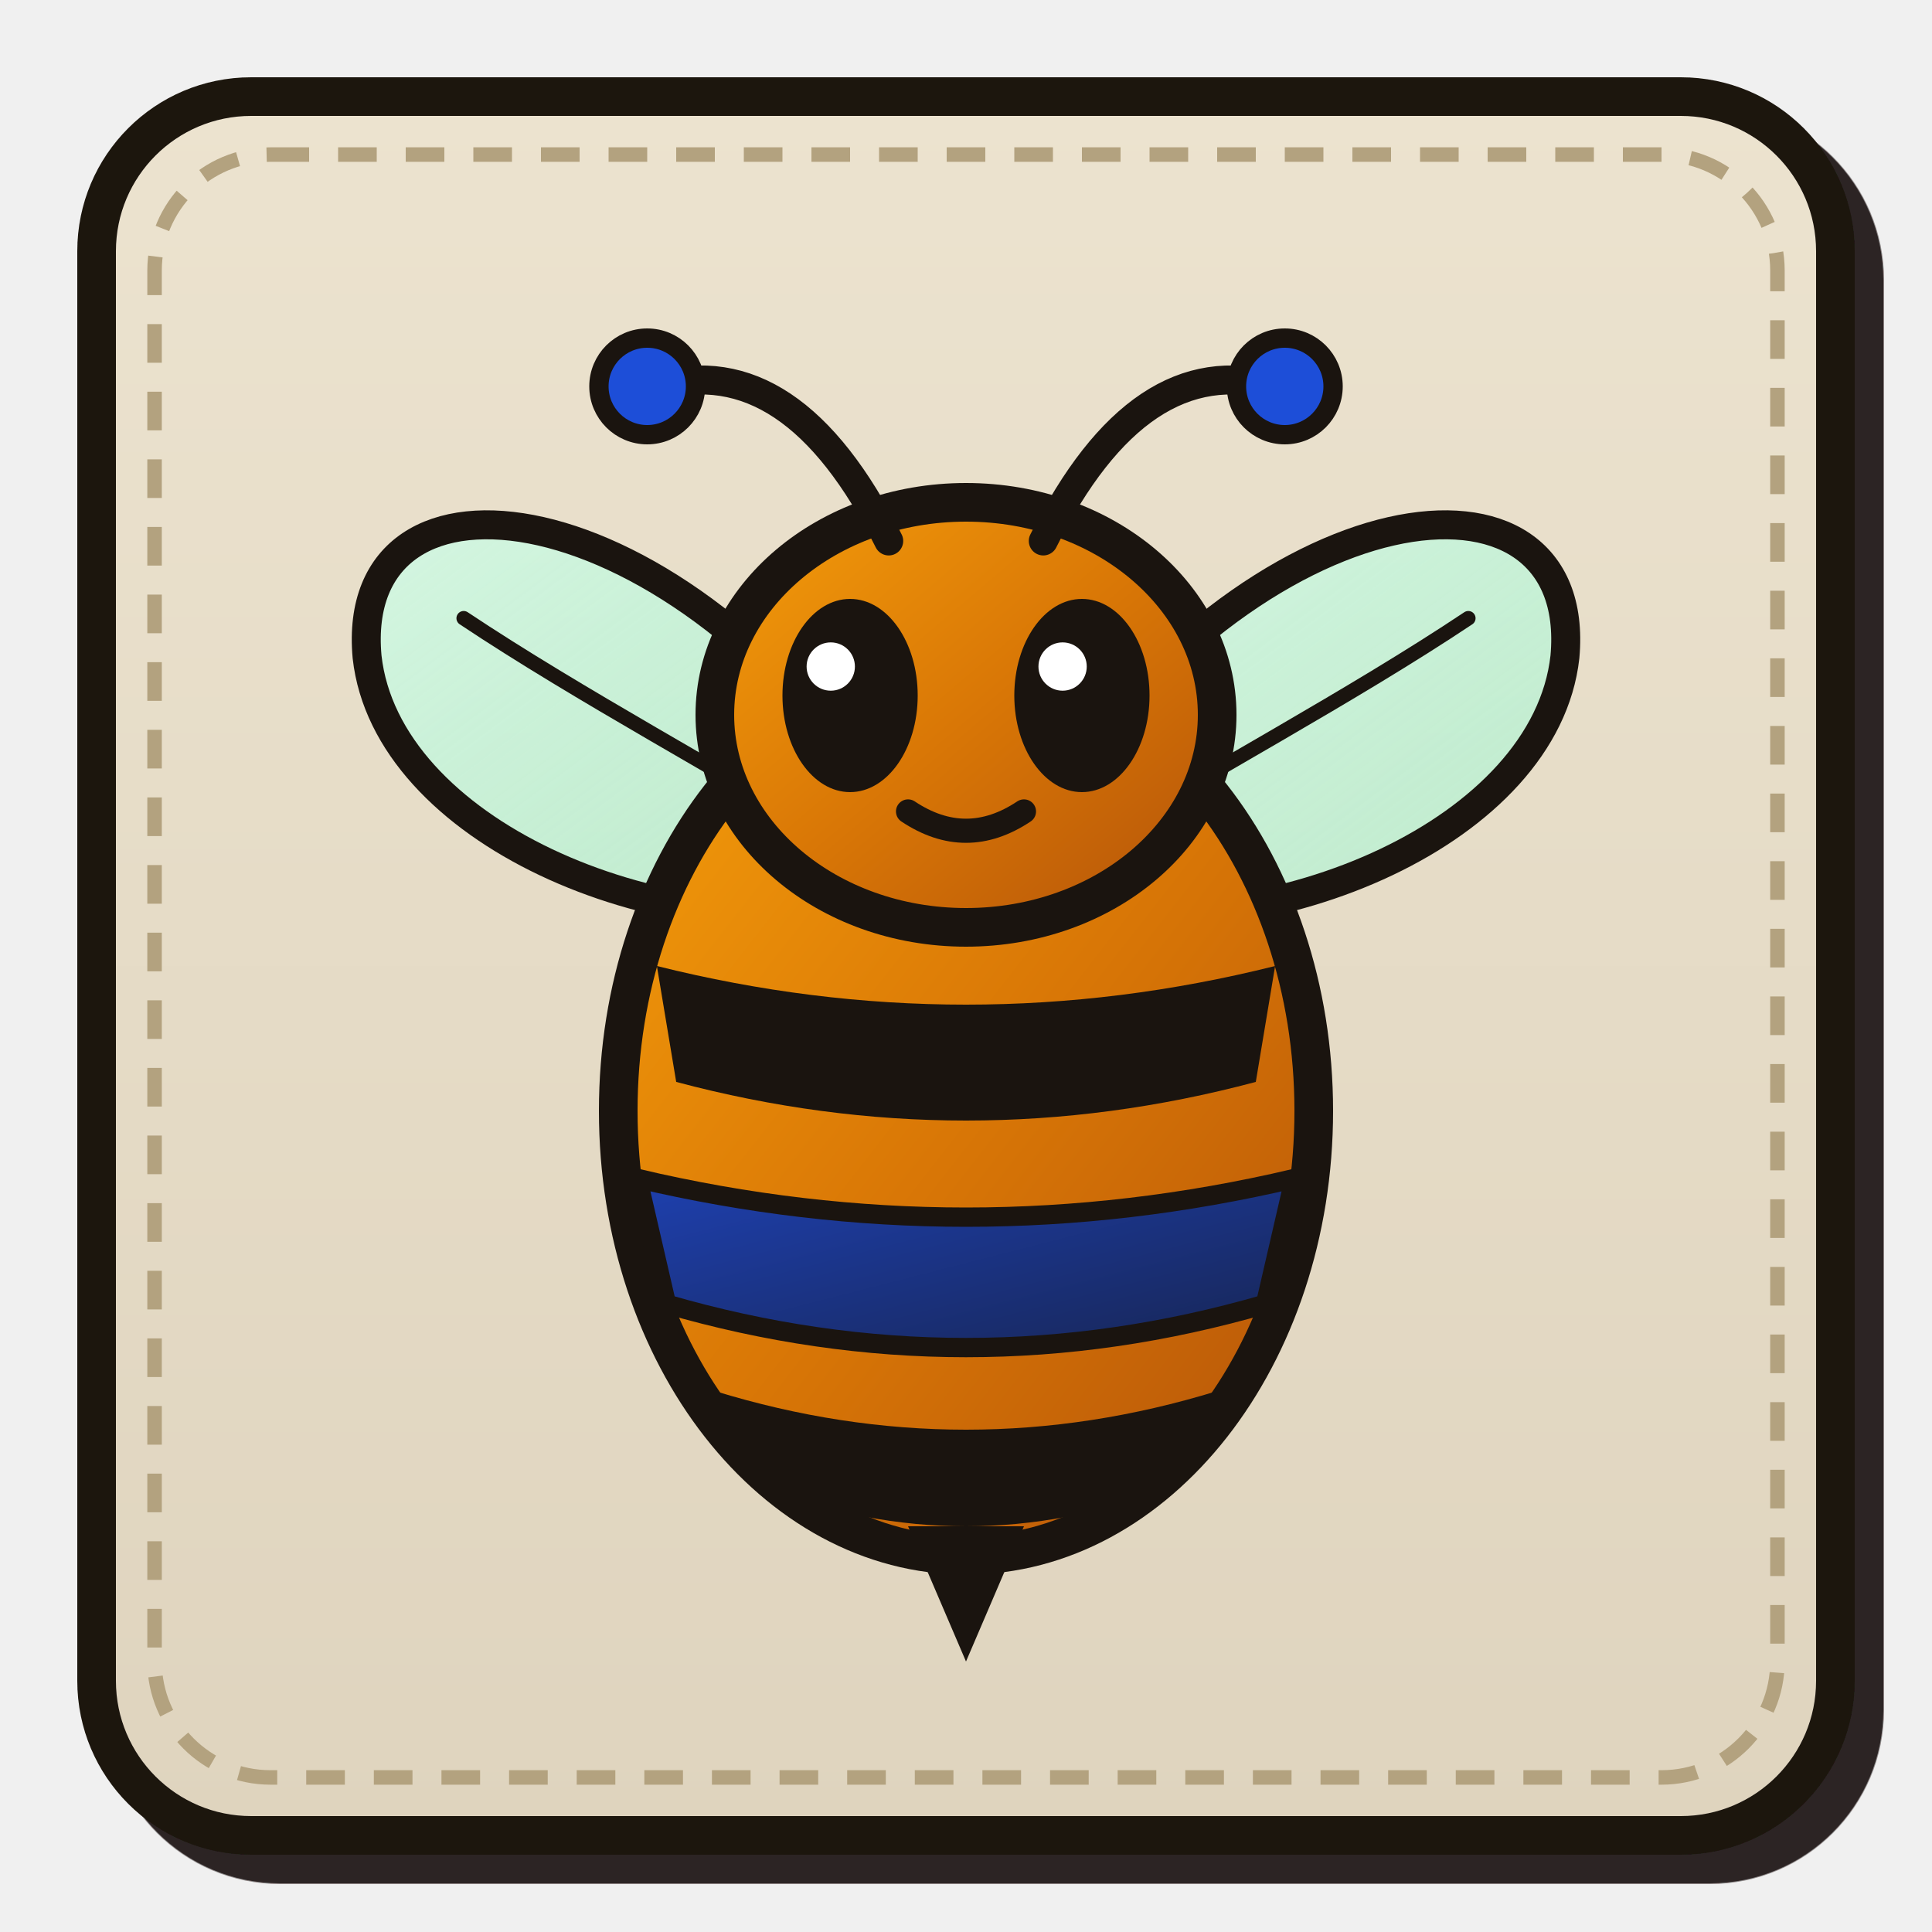
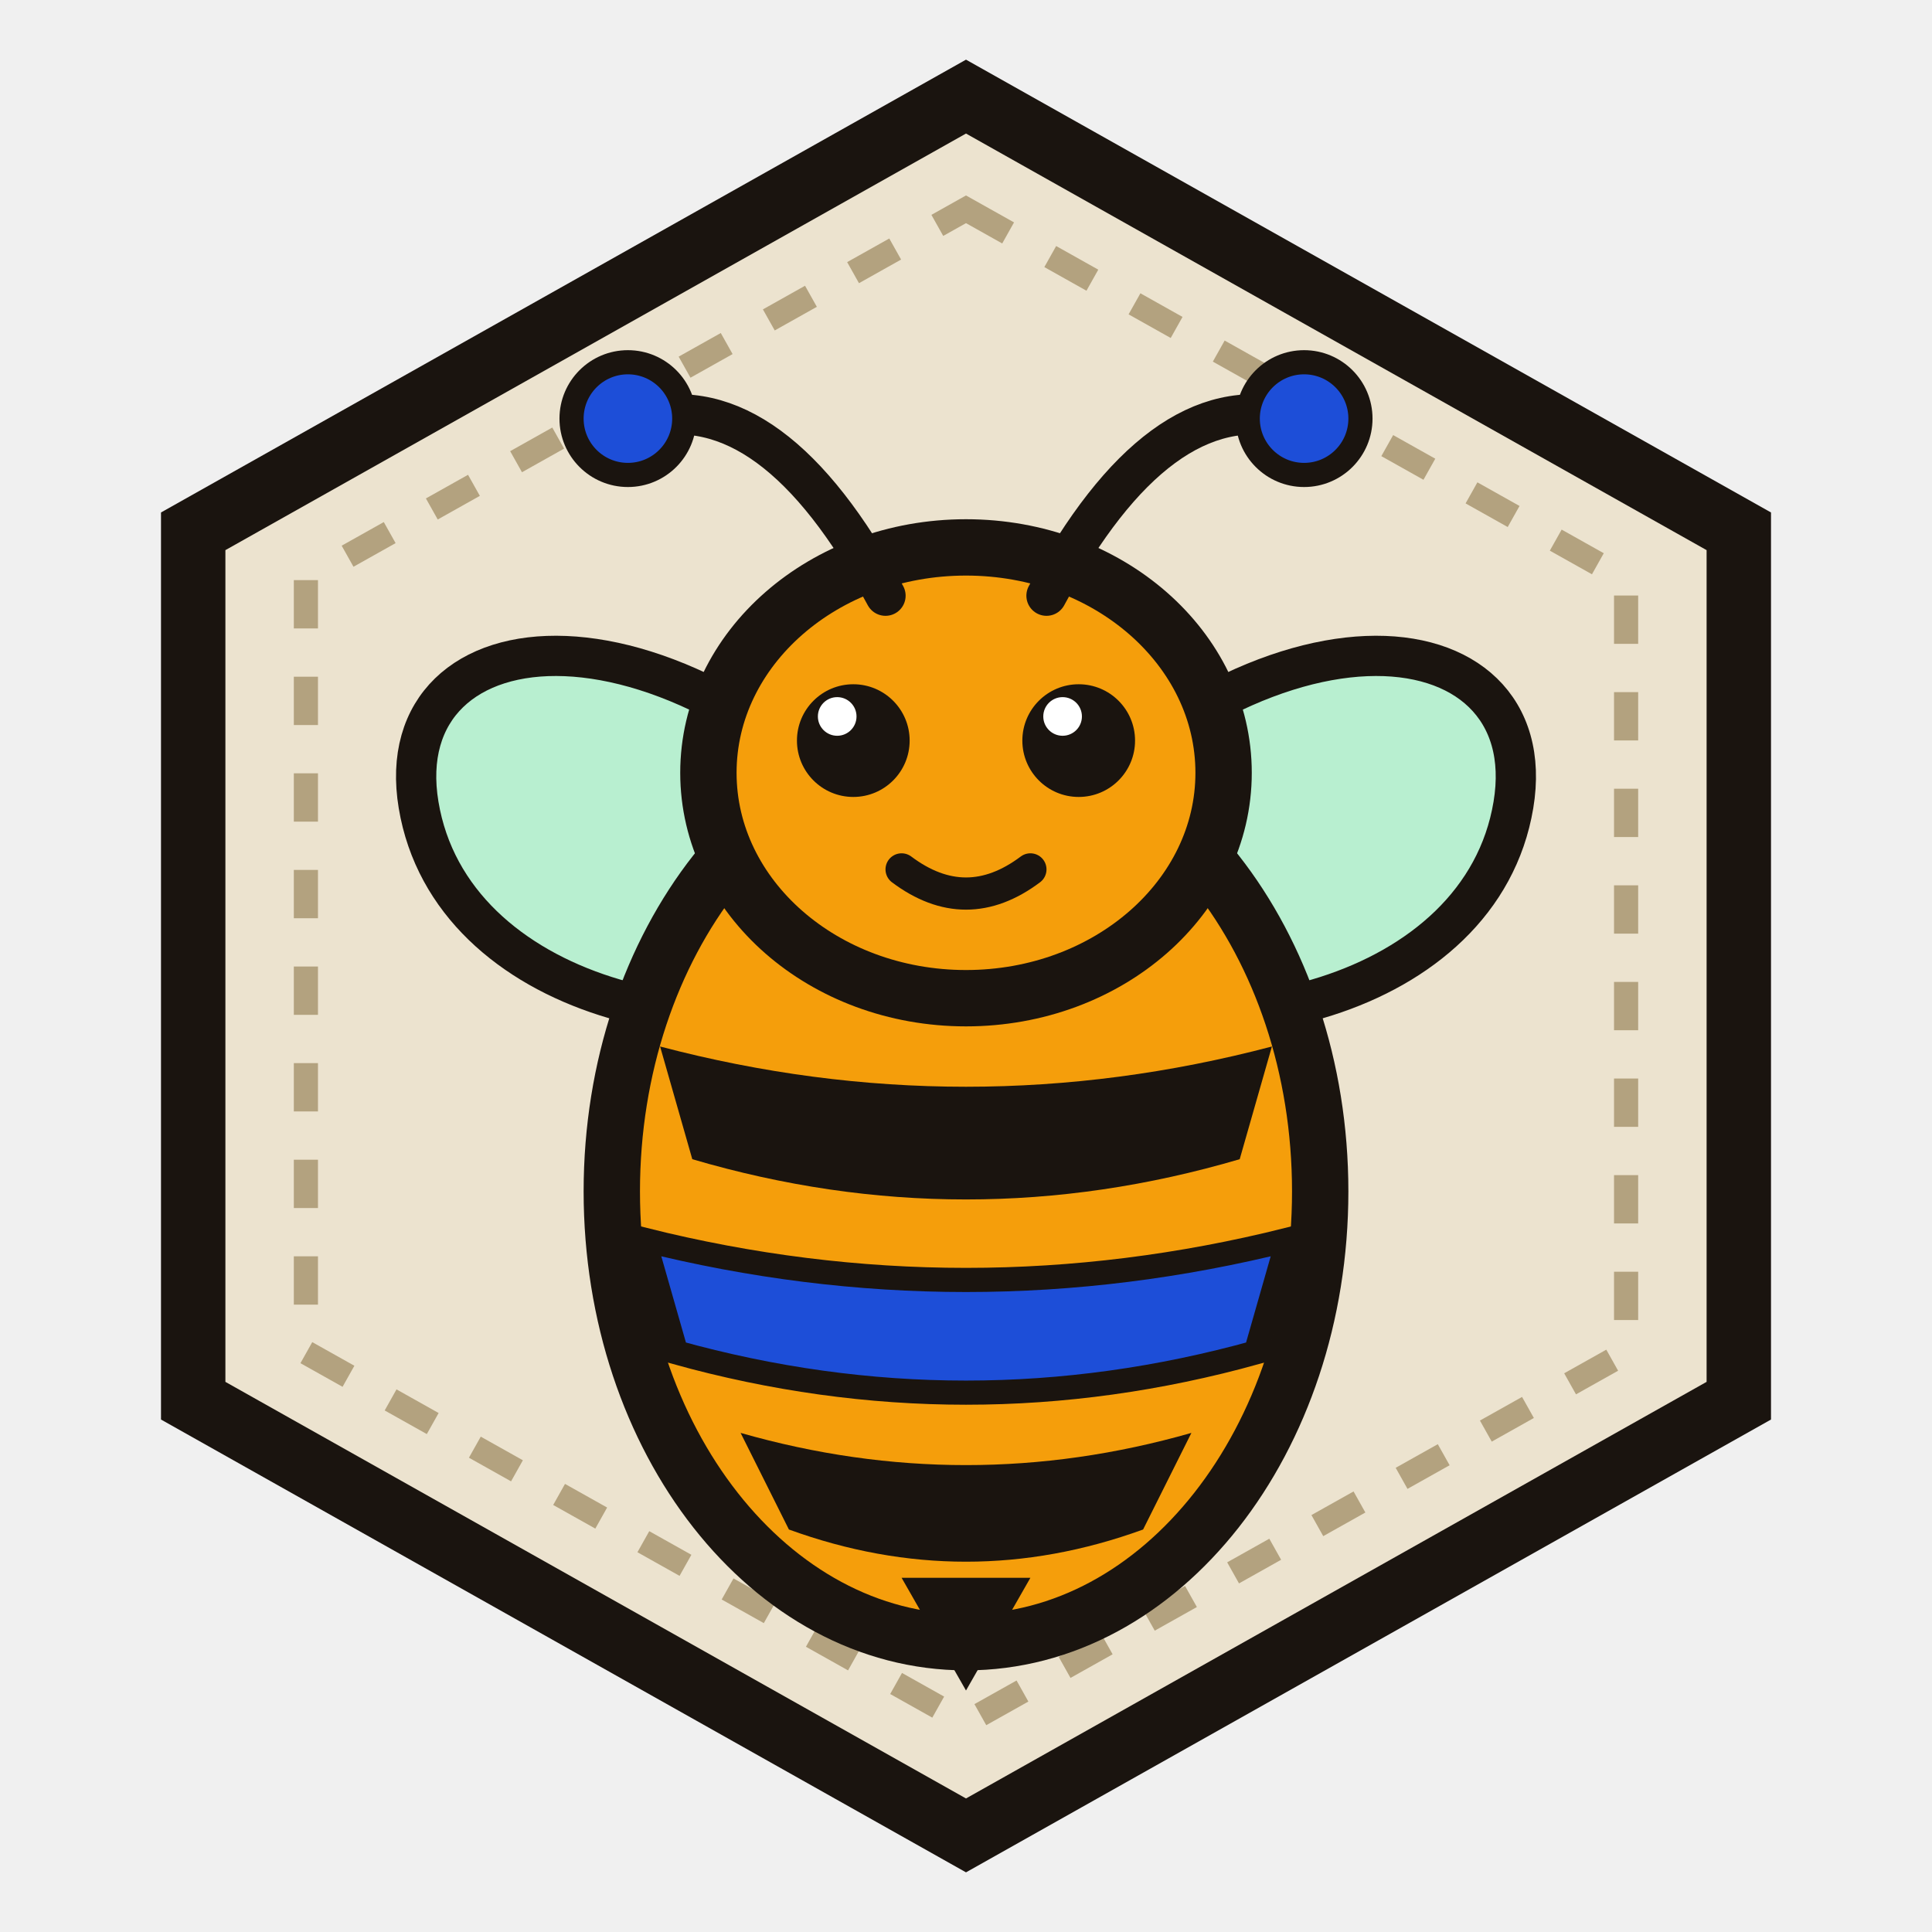
- <svg xmlns="http://www.w3.org/2000/svg" viewBox="0 0 200 200" width="200" height="200">
-   <defs>
-     <filter id="inkShadow" x="-10%" y="-10%" width="120%" height="120%">
-       <feDropShadow dx="3" dy="3" stdDeviation="0" flood-color="#120d09" flood-opacity="0.9" />
-     </filter>
-     <linearGradient id="parchmentBg" x1="0%" y1="0%" x2="0%" y2="100%">
-       <stop offset="0%" stop-color="#ece3cf" />
-       <stop offset="100%" stop-color="#dfd4be" />
-     </linearGradient>
-     <linearGradient id="beeGold" x1="0%" y1="0%" x2="100%" y2="100%">
-       <stop offset="0%" stop-color="#f59e0b" />
-       <stop offset="50%" stop-color="#d97706" />
-       <stop offset="100%" stop-color="#b45309" />
-     </linearGradient>
-     <linearGradient id="wingVintage" x1="0%" y1="0%" x2="100%" y2="100%">
-       <stop offset="0%" stop-color="#d1fae5" stop-opacity="0.85" />
-       <stop offset="100%" stop-color="#a7f3d0" stop-opacity="0.6" />
-     </linearGradient>
-     <linearGradient id="royalBlueStripe" x1="0%" y1="0%" x2="100%" y2="100%">
-       <stop offset="0%" stop-color="#1e40af" />
-       <stop offset="100%" stop-color="#172554" />
-     </linearGradient>
-   </defs>
-   <rect x="10" y="10" width="180" height="180" rx="16" fill="url(#parchmentBg)" stroke="#1a140f" stroke-width="4" filter="url(#inkShadow)" />
-   <rect x="16" y="16" width="168" height="168" rx="12" fill="none" stroke="#b3a27f" stroke-width="1.5" stroke-dasharray="4 3" />
-   <path d="M92 84 C70 50, 36 46, 38 68 C40 86, 68 98, 90 94 Z" fill="url(#wingVintage)" stroke="#1a140f" stroke-width="3" />
-   <path d="M48 64 C60 72, 75 80, 88 88" stroke="#1a140f" stroke-width="1.5" stroke-linecap="round" fill="none" />
-   <path d="M108 84 C130 50, 164 46, 162 68 C160 86, 132 98, 110 94 Z" fill="url(#wingVintage)" stroke="#1a140f" stroke-width="3" />
-   <path d="M152 64 C140 72, 125 80, 112 88" stroke="#1a140f" stroke-width="1.5" stroke-linecap="round" fill="none" />
-   <ellipse cx="100" cy="115" rx="36" ry="46" fill="url(#beeGold)" stroke="#1a140f" stroke-width="4" />
-   <path d="M68 100 Q100 108 132 100 L130 112 Q100 120 70 112 Z" fill="#1a140f" />
-   <path d="M66 122 Q100 130 134 122 L131 135 Q100 144 69 135 Z" fill="url(#royalBlueStripe)" stroke="#1a140f" stroke-width="2" />
-   <path d="M74 144 Q100 152 126 144 L121 154 Q100 162 79 154 Z" fill="#1a140f" />
-   <polygon points="100,172 94,158 106,158" fill="#1a140f" />
-   <ellipse cx="100" cy="74" rx="26" ry="22" fill="url(#beeGold)" stroke="#1a140f" stroke-width="4" />
-   <path d="M92 56 Q82 36 68 40" fill="none" stroke="#1a140f" stroke-width="3" stroke-linecap="round" />
-   <circle cx="67" cy="40" r="5" fill="#1d4ed8" stroke="#1a140f" stroke-width="2" />
-   <path d="M108 56 Q118 36 132 40" fill="none" stroke="#1a140f" stroke-width="3" stroke-linecap="round" />
-   <circle cx="133" cy="40" r="5" fill="#1d4ed8" stroke="#1a140f" stroke-width="2" />
-   <ellipse cx="88" cy="72" rx="7" ry="10" fill="#1a140f" />
-   <ellipse cx="112" cy="72" rx="7" ry="10" fill="#1a140f" />
-   <circle cx="86" cy="69" r="2.5" fill="#ffffff" />
-   <circle cx="110" cy="69" r="2.5" fill="#ffffff" />
-   <path d="M94 84 Q100 88 106 84" fill="none" stroke="#1a140f" stroke-width="2.5" stroke-linecap="round" />
+ <svg xmlns="http://www.w3.org/2000/svg" viewBox="0 0 120 120" width="120" height="120">
+   <polygon points="60,6 108,33 108,87 60,114 12,87 12,33" fill="#ece3cf" stroke="#1a140f" stroke-width="4" />
+   <polygon points="60,13 101,36 101,84 60,107 19,84 19,36" fill="none" stroke="#b3a27f" stroke-width="1.5" stroke-dasharray="3,3" />
+   <path d="M57 54 C42 36, 24 38, 26 50 C28 62, 45 66, 56 61 Z" fill="#a7f3d0" fill-opacity="0.75" stroke="#1a140f" stroke-width="2.5" />
+   <path d="M63 54 C78 36, 96 38, 94 50 C92 62, 75 66, 64 61 Z" fill="#a7f3d0" fill-opacity="0.75" stroke="#1a140f" stroke-width="2.5" />
+   <ellipse cx="60" cy="74" rx="22" ry="28" fill="#f59e0b" stroke="#1a140f" stroke-width="3.5" />
+   <path d="M41 65 Q60 70 79 65 L77 72 Q60 77 43 72 Z" fill="#1a140f" />
+   <path d="M40 77 Q60 82 80 77 L78 84 Q60 89 42 84 Z" fill="#1d4ed8" stroke="#1a140f" stroke-width="1.5" />
+   <path d="M46 89 Q60 93 74 89 L71 95 Q60 99 49 95 Z" fill="#1a140f" />
+   <polygon points="60,105 56,98 64,98" fill="#1a140f" />
+   <ellipse cx="60" cy="48" rx="16" ry="14" fill="#f59e0b" stroke="#1a140f" stroke-width="3.5" />
+   <path d="M55 37 Q48 24 40 26" fill="none" stroke="#1a140f" stroke-width="2.5" stroke-linecap="round" />
+   <circle cx="39" cy="26" r="3.5" fill="#1d4ed8" stroke="#1a140f" stroke-width="1.5" />
+   <path d="M65 37 Q72 24 80 26" fill="none" stroke="#1a140f" stroke-width="2.5" stroke-linecap="round" />
+   <circle cx="81" cy="26" r="3.5" fill="#1d4ed8" stroke="#1a140f" stroke-width="1.5" />
+   <circle cx="53" cy="46" r="3.5" fill="#1a140f" />
+   <circle cx="67" cy="46" r="3.5" fill="#1a140f" />
+   <circle cx="52" cy="44.5" r="1.2" fill="#ffffff" />
+   <circle cx="66" cy="44.5" r="1.2" fill="#ffffff" />
+   <path d="M56 54 Q60 57 64 54" fill="none" stroke="#1a140f" stroke-width="2" stroke-linecap="round" />
</svg>
